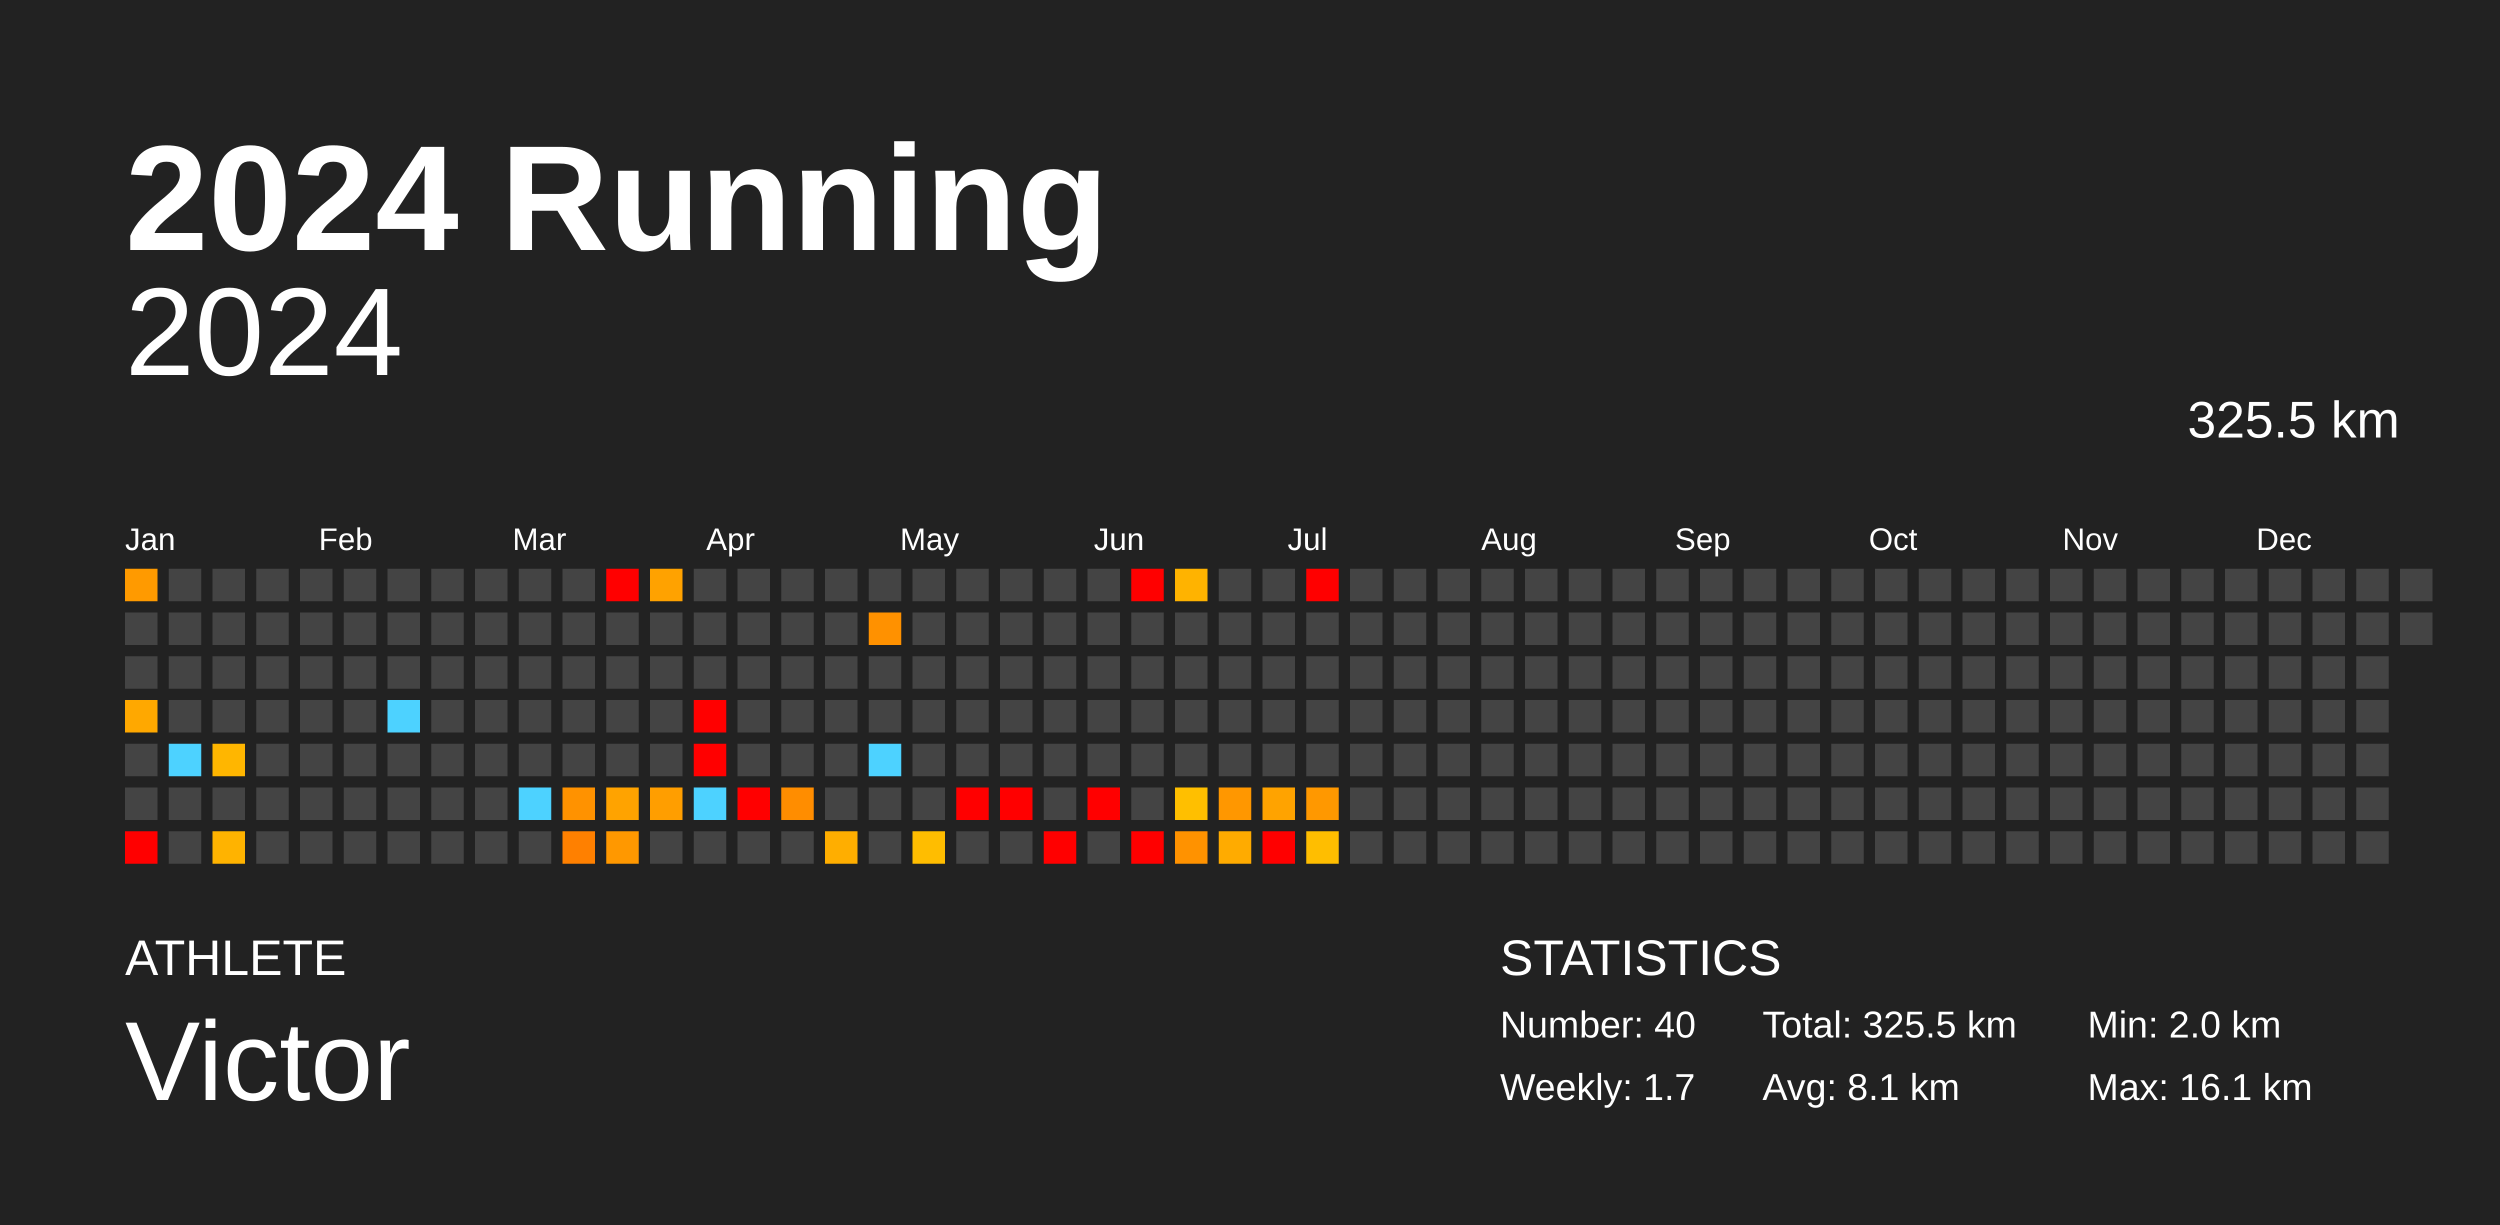
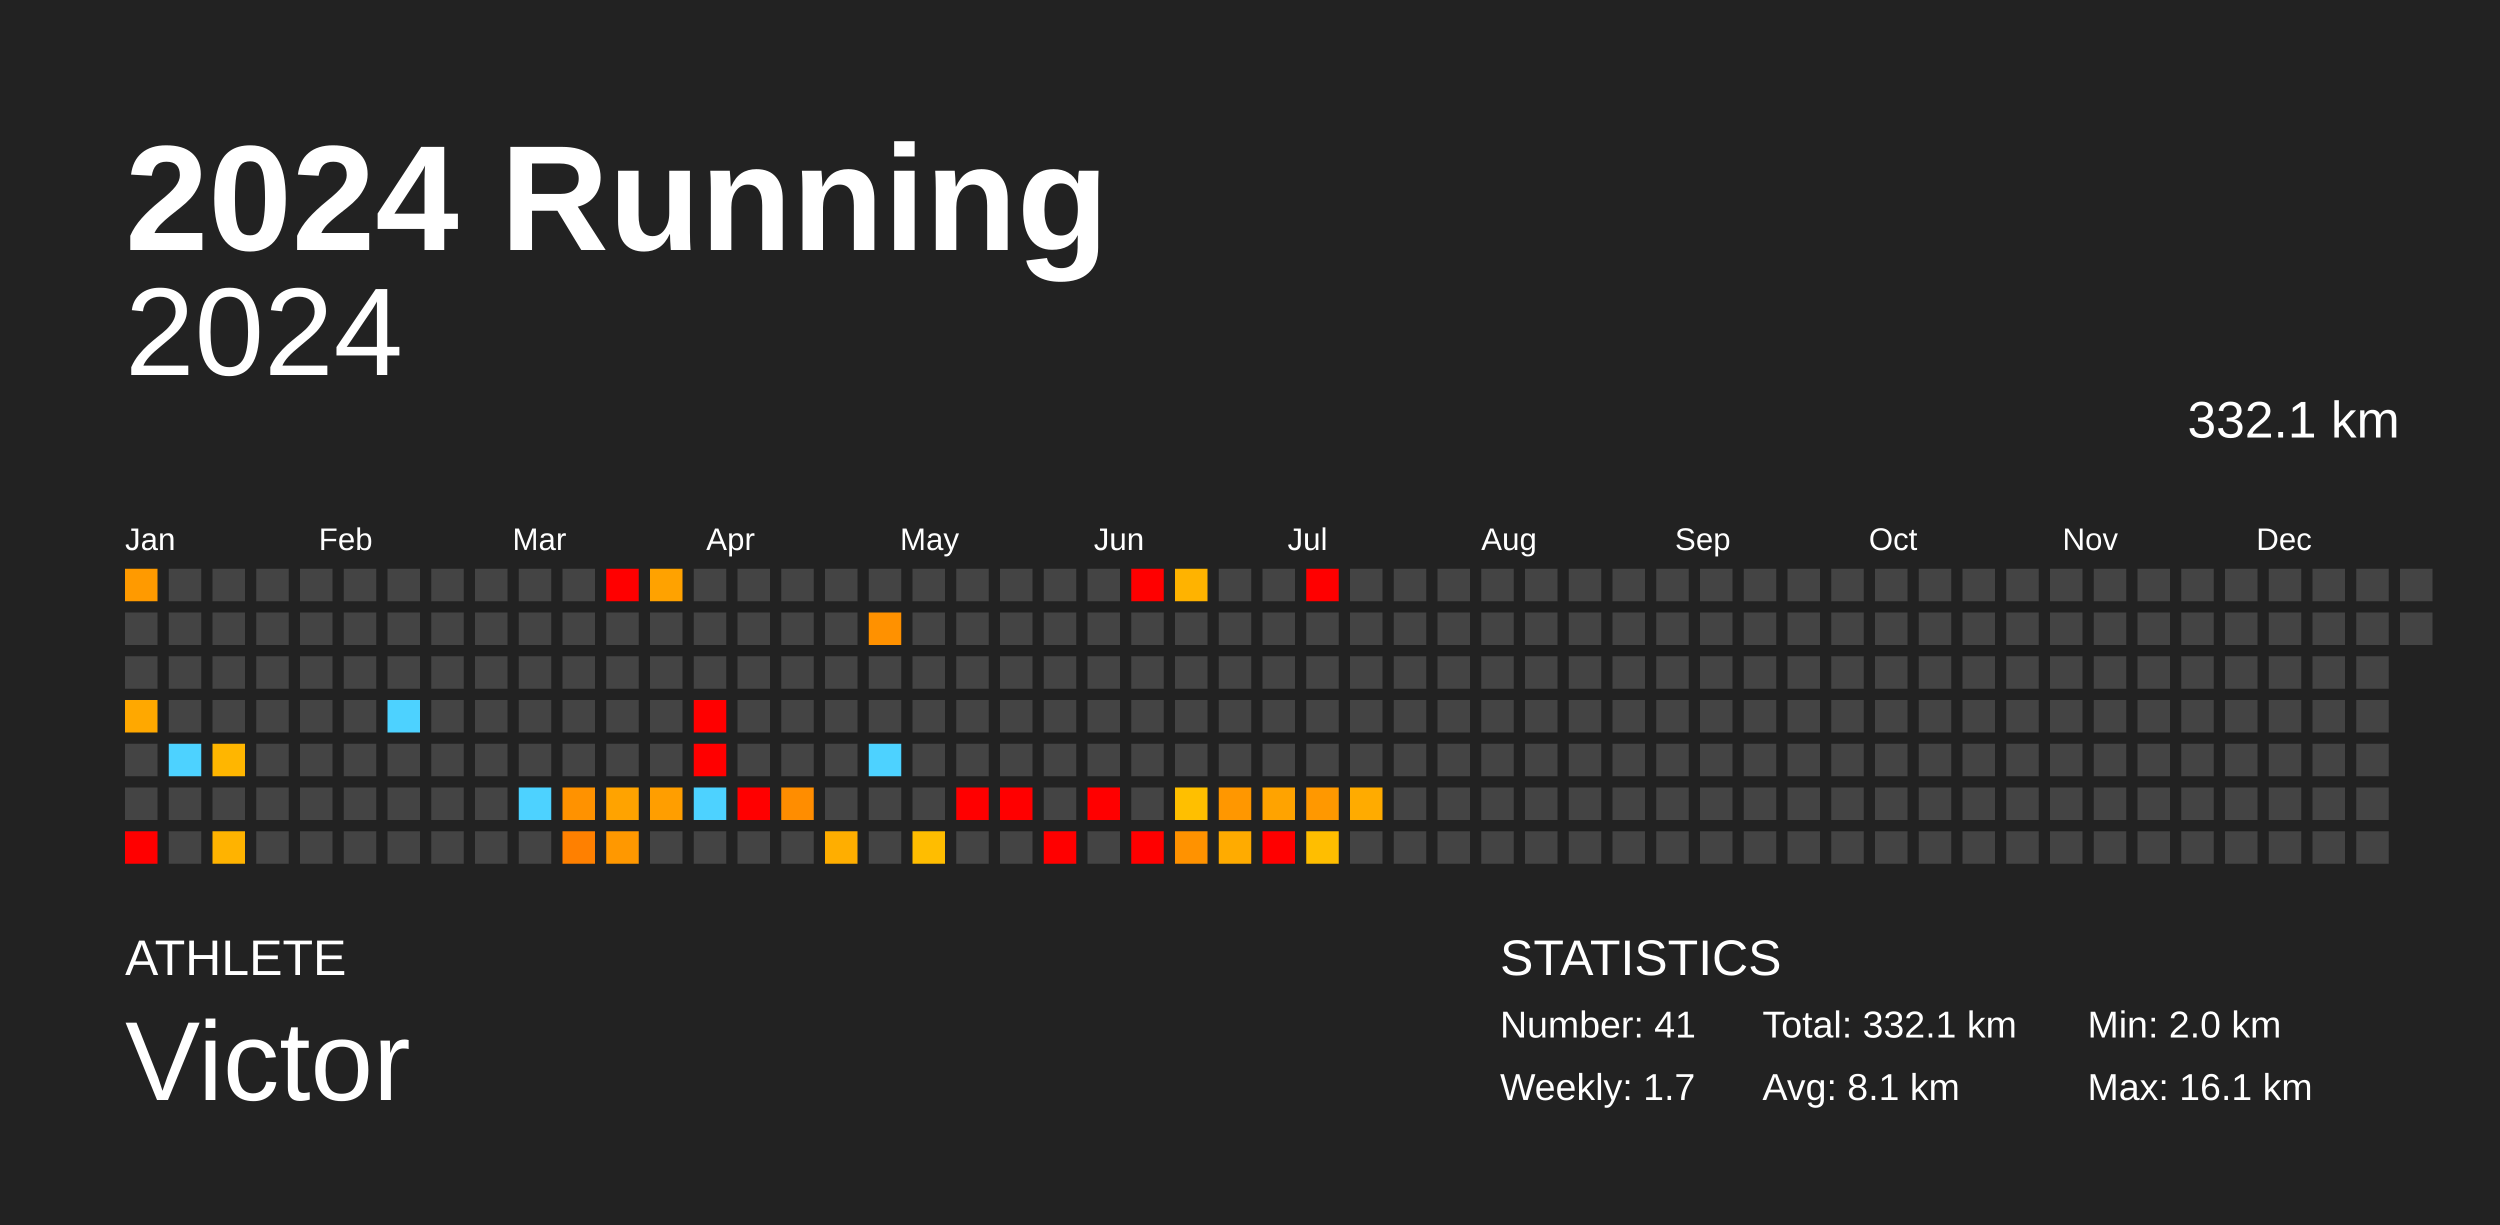
<svg xmlns="http://www.w3.org/2000/svg" baseProfile="full" height="98mm" version="1.1" viewBox="0,0,200,98" width="200mm">
  <defs />
  <rect fill="#222222" height="98" width="200" x="0" y="0" />
  <text fill="#FFFFFF" style="font-size:12px; font-family:Arial; font-weight:bold;" x="10" y="20">2024 Running</text>
  <text fill="#FFFFFF" style="font-size:4px; font-family:Arial" x="10" y="78">ATHLETE</text>
  <text fill="#FFFFFF" style="font-size:9px; font-family:Arial" x="10" y="88">Victor</text>
  <text fill="#FFFFFF" style="font-size:4px; font-family:Arial" x="120" y="78">STATISTICS</text>
-   <text fill="#FFFFFF" style="font-size:3px; font-family:Arial" x="120" y="83">Number: 40</text>
+   <text fill="#FFFFFF" style="font-size:3px; font-family:Arial" x="120" y="83">Number: 41</text>
  <text fill="#FFFFFF" style="font-size:3px; font-family:Arial" x="120" y="88">Weekly: 1.7</text>
-   <text fill="#FFFFFF" style="font-size:3px; font-family:Arial" x="141" y="83">Total: 325.5 km</text>
+   <text fill="#FFFFFF" style="font-size:3px; font-family:Arial" x="141" y="83">Total: 332.1 km</text>
  <text fill="#FFFFFF" style="font-size:3px; font-family:Arial" x="141" y="88">Avg: 8.1 km</text>
  <text fill="#FFFFFF" style="font-size:3px; font-family:Arial" x="167" y="83">Min: 2.0 km</text>
  <text fill="#FFFFFF" style="font-size:3px; font-family:Arial" x="167" y="88">Max: 16.1 km</text>
  <text alignment-baseline="hanging" fill="#FFFFFF" style="font-size:10.0px; font-family:Arial;" x="10" y="30">2024</text>
-   <text alignment-baseline="hanging" fill="#FFFFFF" style="font-size:4.125px; font-family:Arial;" x="175" y="35">325.5 km</text>
+   <text alignment-baseline="hanging" fill="#FFFFFF" style="font-size:4.125px; font-family:Arial;" x="175" y="35">332.1 km</text>
  <text fill="#FFFFFF" style="font-size:2.5px; font-family:Arial" x="10.0" y="44">Jan</text>
  <text fill="#FFFFFF" style="font-size:2.5px; font-family:Arial" x="25.5" y="44">Feb</text>
  <text fill="#FFFFFF" style="font-size:2.5px; font-family:Arial" x="41.0" y="44">Mar</text>
  <text fill="#FFFFFF" style="font-size:2.5px; font-family:Arial" x="56.5" y="44">Apr</text>
  <text fill="#FFFFFF" style="font-size:2.5px; font-family:Arial" x="72.0" y="44">May</text>
  <text fill="#FFFFFF" style="font-size:2.5px; font-family:Arial" x="87.5" y="44">Jun</text>
  <text fill="#FFFFFF" style="font-size:2.5px; font-family:Arial" x="103.0" y="44">Jul</text>
  <text fill="#FFFFFF" style="font-size:2.5px; font-family:Arial" x="118.5" y="44">Aug</text>
  <text fill="#FFFFFF" style="font-size:2.5px; font-family:Arial" x="134.0" y="44">Sep</text>
  <text fill="#FFFFFF" style="font-size:2.5px; font-family:Arial" x="149.5" y="44">Oct</text>
  <text fill="#FFFFFF" style="font-size:2.5px; font-family:Arial" x="165.0" y="44">Nov</text>
  <text fill="#FFFFFF" style="font-size:2.5px; font-family:Arial" x="180.5" y="44">Dec</text>
  <rect fill="#ff9a00" height="2.6" width="2.6" x="10.0" y="45.5" />
  <rect fill="#444444" height="2.6" width="2.6" x="10.0" y="49.0" />
  <rect fill="#444444" height="2.6" width="2.6" x="10.0" y="52.5" />
  <rect fill="#ffa800" height="2.6" width="2.6" x="10.0" y="56.0" />
  <rect fill="#444444" height="2.6" width="2.6" x="10.0" y="59.5" />
  <rect fill="#444444" height="2.6" width="2.6" x="10.0" y="63.0" />
  <rect fill="red" height="2.6" width="2.6" x="10.0" y="66.5" />
  <rect fill="#444444" height="2.6" width="2.6" x="13.5" y="45.5" />
  <rect fill="#444444" height="2.6" width="2.6" x="13.5" y="49.0" />
  <rect fill="#444444" height="2.6" width="2.6" x="13.5" y="52.5" />
  <rect fill="#444444" height="2.6" width="2.6" x="13.5" y="56.0" />
  <rect fill="#4dd2ff" height="2.6" width="2.6" x="13.5" y="59.5" />
  <rect fill="#444444" height="2.6" width="2.6" x="13.5" y="63.0" />
  <rect fill="#444444" height="2.6" width="2.6" x="13.5" y="66.5" />
  <rect fill="#444444" height="2.6" width="2.6" x="17.0" y="45.5" />
  <rect fill="#444444" height="2.6" width="2.6" x="17.0" y="49.0" />
  <rect fill="#444444" height="2.6" width="2.6" x="17.0" y="52.5" />
  <rect fill="#444444" height="2.6" width="2.6" x="17.0" y="56.0" />
  <rect fill="#ffb600" height="2.6" width="2.6" x="17.0" y="59.5" />
  <rect fill="#444444" height="2.6" width="2.6" x="17.0" y="63.0" />
  <rect fill="#ffb300" height="2.6" width="2.6" x="17.0" y="66.5" />
  <rect fill="#444444" height="2.6" width="2.6" x="20.5" y="45.5" />
  <rect fill="#444444" height="2.6" width="2.6" x="20.5" y="49.0" />
  <rect fill="#444444" height="2.6" width="2.6" x="20.5" y="52.5" />
  <rect fill="#444444" height="2.6" width="2.6" x="20.5" y="56.0" />
  <rect fill="#444444" height="2.6" width="2.6" x="20.5" y="59.5" />
  <rect fill="#444444" height="2.6" width="2.6" x="20.5" y="63.0" />
  <rect fill="#444444" height="2.6" width="2.6" x="20.5" y="66.5" />
  <rect fill="#444444" height="2.6" width="2.6" x="24.0" y="45.5" />
  <rect fill="#444444" height="2.6" width="2.6" x="24.0" y="49.0" />
  <rect fill="#444444" height="2.6" width="2.6" x="24.0" y="52.5" />
  <rect fill="#444444" height="2.6" width="2.6" x="24.0" y="56.0" />
  <rect fill="#444444" height="2.6" width="2.6" x="24.0" y="59.5" />
  <rect fill="#444444" height="2.6" width="2.6" x="24.0" y="63.0" />
  <rect fill="#444444" height="2.6" width="2.6" x="24.0" y="66.5" />
  <rect fill="#444444" height="2.6" width="2.6" x="27.5" y="45.5" />
  <rect fill="#444444" height="2.6" width="2.6" x="27.5" y="49.0" />
  <rect fill="#444444" height="2.6" width="2.6" x="27.5" y="52.5" />
  <rect fill="#444444" height="2.6" width="2.6" x="27.5" y="56.0" />
  <rect fill="#444444" height="2.6" width="2.6" x="27.5" y="59.5" />
  <rect fill="#444444" height="2.6" width="2.6" x="27.5" y="63.0" />
  <rect fill="#444444" height="2.6" width="2.6" x="27.5" y="66.5" />
  <rect fill="#444444" height="2.6" width="2.6" x="31.0" y="45.5" />
  <rect fill="#444444" height="2.6" width="2.6" x="31.0" y="49.0" />
  <rect fill="#444444" height="2.6" width="2.6" x="31.0" y="52.5" />
  <rect fill="#4dd2ff" height="2.6" width="2.6" x="31.0" y="56.0" />
  <rect fill="#444444" height="2.6" width="2.6" x="31.0" y="59.5" />
  <rect fill="#444444" height="2.6" width="2.6" x="31.0" y="63.0" />
  <rect fill="#444444" height="2.6" width="2.6" x="31.0" y="66.5" />
  <rect fill="#444444" height="2.6" width="2.6" x="34.5" y="45.5" />
  <rect fill="#444444" height="2.6" width="2.6" x="34.5" y="49.0" />
  <rect fill="#444444" height="2.6" width="2.6" x="34.5" y="52.5" />
  <rect fill="#444444" height="2.6" width="2.6" x="34.5" y="56.0" />
  <rect fill="#444444" height="2.6" width="2.6" x="34.5" y="59.5" />
  <rect fill="#444444" height="2.6" width="2.6" x="34.5" y="63.0" />
  <rect fill="#444444" height="2.6" width="2.6" x="34.5" y="66.5" />
  <rect fill="#444444" height="2.6" width="2.6" x="38.0" y="45.5" />
  <rect fill="#444444" height="2.6" width="2.6" x="38.0" y="49.0" />
  <rect fill="#444444" height="2.6" width="2.6" x="38.0" y="52.5" />
  <rect fill="#444444" height="2.6" width="2.6" x="38.0" y="56.0" />
  <rect fill="#444444" height="2.6" width="2.6" x="38.0" y="59.5" />
  <rect fill="#444444" height="2.6" width="2.6" x="38.0" y="63.0" />
  <rect fill="#444444" height="2.6" width="2.6" x="38.0" y="66.5" />
  <rect fill="#444444" height="2.6" width="2.6" x="41.5" y="45.5" />
  <rect fill="#444444" height="2.6" width="2.6" x="41.5" y="49.0" />
  <rect fill="#444444" height="2.6" width="2.6" x="41.5" y="52.5" />
  <rect fill="#444444" height="2.6" width="2.6" x="41.5" y="56.0" />
  <rect fill="#444444" height="2.6" width="2.6" x="41.5" y="59.5" />
  <rect fill="#4dd2ff" height="2.6" width="2.6" x="41.5" y="63.0" />
  <rect fill="#444444" height="2.6" width="2.6" x="41.5" y="66.5" />
  <rect fill="#444444" height="2.6" width="2.6" x="45.0" y="45.5" />
  <rect fill="#444444" height="2.6" width="2.6" x="45.0" y="49.0" />
  <rect fill="#444444" height="2.6" width="2.6" x="45.0" y="52.5" />
  <rect fill="#444444" height="2.6" width="2.6" x="45.0" y="56.0" />
  <rect fill="#444444" height="2.6" width="2.6" x="45.0" y="59.5" />
  <rect fill="#ff9200" height="2.6" width="2.6" x="45.0" y="63.0" />
  <rect fill="#ff8000" height="2.6" width="2.6" x="45.0" y="66.5" />
  <rect fill="red" height="2.6" width="2.6" x="48.5" y="45.5" />
  <rect fill="#444444" height="2.6" width="2.6" x="48.5" y="49.0" />
  <rect fill="#444444" height="2.6" width="2.6" x="48.5" y="52.5" />
  <rect fill="#444444" height="2.6" width="2.6" x="48.5" y="56.0" />
  <rect fill="#444444" height="2.6" width="2.6" x="48.5" y="59.5" />
  <rect fill="#ffa300" height="2.6" width="2.6" x="48.5" y="63.0" />
  <rect fill="#ff9800" height="2.6" width="2.6" x="48.5" y="66.5" />
  <rect fill="#ffa200" height="2.6" width="2.6" x="52.0" y="45.5" />
  <rect fill="#444444" height="2.6" width="2.6" x="52.0" y="49.0" />
  <rect fill="#444444" height="2.6" width="2.6" x="52.0" y="52.5" />
  <rect fill="#444444" height="2.6" width="2.6" x="52.0" y="56.0" />
  <rect fill="#444444" height="2.6" width="2.6" x="52.0" y="59.5" />
  <rect fill="#ff9e00" height="2.6" width="2.6" x="52.0" y="63.0" />
  <rect fill="#444444" height="2.6" width="2.6" x="52.0" y="66.5" />
  <rect fill="#444444" height="2.6" width="2.6" x="55.5" y="45.5" />
  <rect fill="#444444" height="2.6" width="2.6" x="55.5" y="49.0" />
  <rect fill="#444444" height="2.6" width="2.6" x="55.5" y="52.5" />
  <rect fill="red" height="2.6" width="2.6" x="55.5" y="56.0" />
  <rect fill="red" height="2.6" width="2.6" x="55.5" y="59.5" />
  <rect fill="#4dd2ff" height="2.6" width="2.6" x="55.5" y="63.0" />
  <rect fill="#444444" height="2.6" width="2.6" x="55.5" y="66.5" />
  <rect fill="#444444" height="2.6" width="2.6" x="59.0" y="45.5" />
  <rect fill="#444444" height="2.6" width="2.6" x="59.0" y="49.0" />
  <rect fill="#444444" height="2.6" width="2.6" x="59.0" y="52.5" />
  <rect fill="#444444" height="2.6" width="2.6" x="59.0" y="56.0" />
  <rect fill="#444444" height="2.6" width="2.6" x="59.0" y="59.5" />
  <rect fill="red" height="2.6" width="2.6" x="59.0" y="63.0" />
  <rect fill="#444444" height="2.6" width="2.6" x="59.0" y="66.5" />
  <rect fill="#444444" height="2.6" width="2.6" x="62.5" y="45.5" />
  <rect fill="#444444" height="2.6" width="2.6" x="62.5" y="49.0" />
  <rect fill="#444444" height="2.6" width="2.6" x="62.5" y="52.5" />
  <rect fill="#444444" height="2.6" width="2.6" x="62.5" y="56.0" />
  <rect fill="#444444" height="2.6" width="2.6" x="62.5" y="59.5" />
  <rect fill="#ff8d00" height="2.6" width="2.6" x="62.5" y="63.0" />
  <rect fill="#444444" height="2.6" width="2.6" x="62.5" y="66.5" />
  <rect fill="#444444" height="2.6" width="2.6" x="66.0" y="45.5" />
  <rect fill="#444444" height="2.6" width="2.6" x="66.0" y="49.0" />
  <rect fill="#444444" height="2.6" width="2.6" x="66.0" y="52.5" />
  <rect fill="#444444" height="2.6" width="2.6" x="66.0" y="56.0" />
  <rect fill="#444444" height="2.6" width="2.6" x="66.0" y="59.5" />
  <rect fill="#444444" height="2.6" width="2.6" x="66.0" y="63.0" />
  <rect fill="#ffae00" height="2.6" width="2.6" x="66.0" y="66.5" />
  <rect fill="#444444" height="2.6" width="2.6" x="69.5" y="45.5" />
  <rect fill="#ff9100" height="2.6" width="2.6" x="69.5" y="49.0" />
  <rect fill="#444444" height="2.6" width="2.6" x="69.5" y="52.5" />
  <rect fill="#444444" height="2.6" width="2.6" x="69.5" y="56.0" />
  <rect fill="#4dd2ff" height="2.6" width="2.6" x="69.5" y="59.5" />
  <rect fill="#444444" height="2.6" width="2.6" x="69.5" y="63.0" />
  <rect fill="#444444" height="2.6" width="2.6" x="69.5" y="66.5" />
  <rect fill="#444444" height="2.6" width="2.6" x="73.0" y="45.5" />
  <rect fill="#444444" height="2.6" width="2.6" x="73.0" y="49.0" />
  <rect fill="#444444" height="2.6" width="2.6" x="73.0" y="52.5" />
  <rect fill="#444444" height="2.6" width="2.6" x="73.0" y="56.0" />
  <rect fill="#444444" height="2.6" width="2.6" x="73.0" y="59.5" />
  <rect fill="#444444" height="2.6" width="2.6" x="73.0" y="63.0" />
  <rect fill="#ffbd00" height="2.6" width="2.6" x="73.0" y="66.5" />
  <rect fill="#444444" height="2.6" width="2.6" x="76.5" y="45.5" />
  <rect fill="#444444" height="2.6" width="2.6" x="76.5" y="49.0" />
  <rect fill="#444444" height="2.6" width="2.6" x="76.5" y="52.5" />
  <rect fill="#444444" height="2.6" width="2.6" x="76.5" y="56.0" />
  <rect fill="#444444" height="2.6" width="2.6" x="76.5" y="59.5" />
  <rect fill="red" height="2.6" width="2.6" x="76.5" y="63.0" />
  <rect fill="#444444" height="2.6" width="2.6" x="76.5" y="66.5" />
  <rect fill="#444444" height="2.6" width="2.6" x="80.0" y="45.5" />
  <rect fill="#444444" height="2.6" width="2.6" x="80.0" y="49.0" />
  <rect fill="#444444" height="2.6" width="2.6" x="80.0" y="52.5" />
  <rect fill="#444444" height="2.6" width="2.6" x="80.0" y="56.0" />
  <rect fill="#444444" height="2.6" width="2.6" x="80.0" y="59.5" />
  <rect fill="red" height="2.6" width="2.6" x="80.0" y="63.0" />
  <rect fill="#444444" height="2.6" width="2.6" x="80.0" y="66.5" />
  <rect fill="#444444" height="2.6" width="2.6" x="83.5" y="45.5" />
  <rect fill="#444444" height="2.6" width="2.6" x="83.5" y="49.0" />
  <rect fill="#444444" height="2.6" width="2.6" x="83.5" y="52.5" />
  <rect fill="#444444" height="2.6" width="2.6" x="83.5" y="56.0" />
  <rect fill="#444444" height="2.6" width="2.6" x="83.5" y="59.5" />
  <rect fill="#444444" height="2.6" width="2.6" x="83.5" y="63.0" />
  <rect fill="red" height="2.6" width="2.6" x="83.5" y="66.5" />
  <rect fill="#444444" height="2.6" width="2.6" x="87.0" y="45.5" />
  <rect fill="#444444" height="2.6" width="2.6" x="87.0" y="49.0" />
  <rect fill="#444444" height="2.6" width="2.6" x="87.0" y="52.5" />
  <rect fill="#444444" height="2.6" width="2.6" x="87.0" y="56.0" />
  <rect fill="#444444" height="2.6" width="2.6" x="87.0" y="59.5" />
  <rect fill="red" height="2.6" width="2.6" x="87.0" y="63.0" />
  <rect fill="#444444" height="2.6" width="2.6" x="87.0" y="66.5" />
  <rect fill="red" height="2.6" width="2.6" x="90.5" y="45.5" />
  <rect fill="#444444" height="2.6" width="2.6" x="90.5" y="49.0" />
  <rect fill="#444444" height="2.6" width="2.6" x="90.5" y="52.5" />
  <rect fill="#444444" height="2.6" width="2.6" x="90.5" y="56.0" />
  <rect fill="#444444" height="2.6" width="2.6" x="90.5" y="59.5" />
  <rect fill="#444444" height="2.6" width="2.6" x="90.5" y="63.0" />
  <rect fill="red" height="2.6" width="2.6" x="90.5" y="66.5" />
  <rect fill="#ffb300" height="2.6" width="2.6" x="94.0" y="45.5" />
  <rect fill="#444444" height="2.6" width="2.6" x="94.0" y="49.0" />
  <rect fill="#444444" height="2.6" width="2.6" x="94.0" y="52.5" />
  <rect fill="#444444" height="2.6" width="2.6" x="94.0" y="56.0" />
  <rect fill="#444444" height="2.6" width="2.6" x="94.0" y="59.5" />
  <rect fill="#ffbf00" height="2.6" width="2.6" x="94.0" y="63.0" />
  <rect fill="#ff9200" height="2.6" width="2.6" x="94.0" y="66.5" />
  <rect fill="#444444" height="2.6" width="2.6" x="97.5" y="45.5" />
  <rect fill="#444444" height="2.6" width="2.6" x="97.5" y="49.0" />
  <rect fill="#444444" height="2.6" width="2.6" x="97.5" y="52.5" />
  <rect fill="#444444" height="2.6" width="2.6" x="97.5" y="56.0" />
  <rect fill="#444444" height="2.6" width="2.6" x="97.5" y="59.5" />
  <rect fill="#ff9700" height="2.6" width="2.6" x="97.5" y="63.0" />
  <rect fill="#ffab00" height="2.6" width="2.6" x="97.5" y="66.5" />
  <rect fill="#444444" height="2.6" width="2.6" x="101.0" y="45.5" />
  <rect fill="#444444" height="2.6" width="2.6" x="101.0" y="49.0" />
  <rect fill="#444444" height="2.6" width="2.6" x="101.0" y="52.5" />
  <rect fill="#444444" height="2.6" width="2.6" x="101.0" y="56.0" />
  <rect fill="#444444" height="2.6" width="2.6" x="101.0" y="59.5" />
  <rect fill="#ffa300" height="2.6" width="2.6" x="101.0" y="63.0" />
  <rect fill="red" height="2.6" width="2.6" x="101.0" y="66.5" />
  <rect fill="red" height="2.6" width="2.6" x="104.5" y="45.5" />
  <rect fill="#444444" height="2.6" width="2.6" x="104.5" y="49.0" />
  <rect fill="#444444" height="2.6" width="2.6" x="104.5" y="52.5" />
  <rect fill="#444444" height="2.6" width="2.6" x="104.5" y="56.0" />
  <rect fill="#444444" height="2.6" width="2.6" x="104.5" y="59.5" />
  <rect fill="#ff9800" height="2.6" width="2.6" x="104.5" y="63.0" />
  <rect fill="#ffbe00" height="2.6" width="2.6" x="104.5" y="66.5" />
  <rect fill="#444444" height="2.6" width="2.6" x="108.0" y="45.5" />
  <rect fill="#444444" height="2.6" width="2.6" x="108.0" y="49.0" />
  <rect fill="#444444" height="2.6" width="2.6" x="108.0" y="52.5" />
  <rect fill="#444444" height="2.6" width="2.6" x="108.0" y="56.0" />
  <rect fill="#444444" height="2.6" width="2.6" x="108.0" y="59.5" />
-   <rect fill="#444444" height="2.6" width="2.6" x="108.0" y="63.0" />
+   <rect fill="#ffab00" height="2.6" width="2.6" x="108.0" y="63.0" />
  <rect fill="#444444" height="2.6" width="2.6" x="108.0" y="66.5" />
  <rect fill="#444444" height="2.6" width="2.6" x="111.5" y="45.5" />
  <rect fill="#444444" height="2.6" width="2.6" x="111.5" y="49.0" />
  <rect fill="#444444" height="2.6" width="2.6" x="111.5" y="52.5" />
  <rect fill="#444444" height="2.6" width="2.6" x="111.5" y="56.0" />
  <rect fill="#444444" height="2.6" width="2.6" x="111.5" y="59.5" />
  <rect fill="#444444" height="2.6" width="2.6" x="111.5" y="63.0" />
  <rect fill="#444444" height="2.6" width="2.6" x="111.5" y="66.5" />
  <rect fill="#444444" height="2.6" width="2.6" x="115.0" y="45.5" />
  <rect fill="#444444" height="2.6" width="2.6" x="115.0" y="49.0" />
  <rect fill="#444444" height="2.6" width="2.6" x="115.0" y="52.5" />
  <rect fill="#444444" height="2.6" width="2.6" x="115.0" y="56.0" />
  <rect fill="#444444" height="2.6" width="2.6" x="115.0" y="59.5" />
  <rect fill="#444444" height="2.6" width="2.6" x="115.0" y="63.0" />
  <rect fill="#444444" height="2.6" width="2.6" x="115.0" y="66.5" />
  <rect fill="#444444" height="2.6" width="2.6" x="118.5" y="45.5" />
  <rect fill="#444444" height="2.6" width="2.6" x="118.5" y="49.0" />
  <rect fill="#444444" height="2.6" width="2.6" x="118.5" y="52.5" />
  <rect fill="#444444" height="2.6" width="2.6" x="118.5" y="56.0" />
  <rect fill="#444444" height="2.6" width="2.6" x="118.5" y="59.5" />
  <rect fill="#444444" height="2.6" width="2.6" x="118.5" y="63.0" />
  <rect fill="#444444" height="2.6" width="2.6" x="118.5" y="66.5" />
  <rect fill="#444444" height="2.6" width="2.6" x="122.0" y="45.5" />
  <rect fill="#444444" height="2.6" width="2.6" x="122.0" y="49.0" />
  <rect fill="#444444" height="2.6" width="2.6" x="122.0" y="52.5" />
  <rect fill="#444444" height="2.6" width="2.6" x="122.0" y="56.0" />
  <rect fill="#444444" height="2.6" width="2.6" x="122.0" y="59.5" />
  <rect fill="#444444" height="2.6" width="2.6" x="122.0" y="63.0" />
  <rect fill="#444444" height="2.6" width="2.6" x="122.0" y="66.5" />
  <rect fill="#444444" height="2.6" width="2.6" x="125.5" y="45.5" />
  <rect fill="#444444" height="2.6" width="2.6" x="125.5" y="49.0" />
  <rect fill="#444444" height="2.6" width="2.6" x="125.5" y="52.5" />
  <rect fill="#444444" height="2.6" width="2.6" x="125.5" y="56.0" />
  <rect fill="#444444" height="2.6" width="2.6" x="125.5" y="59.5" />
  <rect fill="#444444" height="2.6" width="2.6" x="125.5" y="63.0" />
  <rect fill="#444444" height="2.6" width="2.6" x="125.5" y="66.5" />
  <rect fill="#444444" height="2.6" width="2.6" x="129.0" y="45.5" />
  <rect fill="#444444" height="2.6" width="2.6" x="129.0" y="49.0" />
  <rect fill="#444444" height="2.6" width="2.6" x="129.0" y="52.5" />
  <rect fill="#444444" height="2.6" width="2.6" x="129.0" y="56.0" />
  <rect fill="#444444" height="2.6" width="2.6" x="129.0" y="59.5" />
  <rect fill="#444444" height="2.6" width="2.6" x="129.0" y="63.0" />
  <rect fill="#444444" height="2.6" width="2.6" x="129.0" y="66.5" />
  <rect fill="#444444" height="2.6" width="2.6" x="132.5" y="45.5" />
  <rect fill="#444444" height="2.6" width="2.6" x="132.5" y="49.0" />
  <rect fill="#444444" height="2.6" width="2.6" x="132.5" y="52.5" />
  <rect fill="#444444" height="2.6" width="2.6" x="132.5" y="56.0" />
  <rect fill="#444444" height="2.6" width="2.6" x="132.5" y="59.5" />
  <rect fill="#444444" height="2.6" width="2.6" x="132.5" y="63.0" />
  <rect fill="#444444" height="2.6" width="2.6" x="132.5" y="66.5" />
  <rect fill="#444444" height="2.6" width="2.6" x="136.0" y="45.5" />
  <rect fill="#444444" height="2.6" width="2.6" x="136.0" y="49.0" />
  <rect fill="#444444" height="2.6" width="2.6" x="136.0" y="52.5" />
  <rect fill="#444444" height="2.6" width="2.6" x="136.0" y="56.0" />
  <rect fill="#444444" height="2.6" width="2.6" x="136.0" y="59.5" />
  <rect fill="#444444" height="2.6" width="2.6" x="136.0" y="63.0" />
  <rect fill="#444444" height="2.6" width="2.6" x="136.0" y="66.5" />
  <rect fill="#444444" height="2.6" width="2.6" x="139.5" y="45.5" />
  <rect fill="#444444" height="2.6" width="2.6" x="139.5" y="49.0" />
  <rect fill="#444444" height="2.6" width="2.6" x="139.5" y="52.5" />
  <rect fill="#444444" height="2.6" width="2.6" x="139.5" y="56.0" />
  <rect fill="#444444" height="2.6" width="2.6" x="139.5" y="59.5" />
  <rect fill="#444444" height="2.6" width="2.6" x="139.5" y="63.0" />
  <rect fill="#444444" height="2.6" width="2.6" x="139.5" y="66.5" />
  <rect fill="#444444" height="2.6" width="2.6" x="143.0" y="45.5" />
  <rect fill="#444444" height="2.6" width="2.6" x="143.0" y="49.0" />
  <rect fill="#444444" height="2.6" width="2.6" x="143.0" y="52.5" />
  <rect fill="#444444" height="2.6" width="2.6" x="143.0" y="56.0" />
  <rect fill="#444444" height="2.6" width="2.6" x="143.0" y="59.5" />
  <rect fill="#444444" height="2.6" width="2.6" x="143.0" y="63.0" />
  <rect fill="#444444" height="2.6" width="2.6" x="143.0" y="66.5" />
  <rect fill="#444444" height="2.6" width="2.6" x="146.5" y="45.5" />
  <rect fill="#444444" height="2.6" width="2.6" x="146.5" y="49.0" />
  <rect fill="#444444" height="2.6" width="2.6" x="146.5" y="52.5" />
  <rect fill="#444444" height="2.6" width="2.6" x="146.5" y="56.0" />
  <rect fill="#444444" height="2.6" width="2.6" x="146.5" y="59.5" />
  <rect fill="#444444" height="2.6" width="2.6" x="146.5" y="63.0" />
  <rect fill="#444444" height="2.6" width="2.6" x="146.5" y="66.5" />
  <rect fill="#444444" height="2.6" width="2.6" x="150.0" y="45.5" />
  <rect fill="#444444" height="2.6" width="2.6" x="150.0" y="49.0" />
  <rect fill="#444444" height="2.6" width="2.6" x="150.0" y="52.5" />
  <rect fill="#444444" height="2.6" width="2.6" x="150.0" y="56.0" />
  <rect fill="#444444" height="2.6" width="2.6" x="150.0" y="59.5" />
  <rect fill="#444444" height="2.6" width="2.6" x="150.0" y="63.0" />
  <rect fill="#444444" height="2.6" width="2.6" x="150.0" y="66.5" />
  <rect fill="#444444" height="2.6" width="2.6" x="153.5" y="45.5" />
  <rect fill="#444444" height="2.6" width="2.6" x="153.5" y="49.0" />
  <rect fill="#444444" height="2.6" width="2.6" x="153.5" y="52.5" />
  <rect fill="#444444" height="2.6" width="2.6" x="153.5" y="56.0" />
  <rect fill="#444444" height="2.6" width="2.6" x="153.5" y="59.5" />
  <rect fill="#444444" height="2.6" width="2.6" x="153.5" y="63.0" />
  <rect fill="#444444" height="2.6" width="2.6" x="153.5" y="66.5" />
  <rect fill="#444444" height="2.6" width="2.6" x="157.0" y="45.5" />
  <rect fill="#444444" height="2.6" width="2.6" x="157.0" y="49.0" />
  <rect fill="#444444" height="2.6" width="2.6" x="157.0" y="52.5" />
  <rect fill="#444444" height="2.6" width="2.6" x="157.0" y="56.0" />
  <rect fill="#444444" height="2.6" width="2.6" x="157.0" y="59.5" />
  <rect fill="#444444" height="2.6" width="2.6" x="157.0" y="63.0" />
  <rect fill="#444444" height="2.6" width="2.6" x="157.0" y="66.5" />
  <rect fill="#444444" height="2.6" width="2.6" x="160.5" y="45.5" />
  <rect fill="#444444" height="2.6" width="2.6" x="160.5" y="49.0" />
  <rect fill="#444444" height="2.6" width="2.6" x="160.5" y="52.5" />
  <rect fill="#444444" height="2.6" width="2.6" x="160.5" y="56.0" />
  <rect fill="#444444" height="2.6" width="2.6" x="160.5" y="59.5" />
  <rect fill="#444444" height="2.6" width="2.6" x="160.5" y="63.0" />
  <rect fill="#444444" height="2.6" width="2.6" x="160.5" y="66.5" />
  <rect fill="#444444" height="2.6" width="2.6" x="164.0" y="45.5" />
  <rect fill="#444444" height="2.6" width="2.6" x="164.0" y="49.0" />
  <rect fill="#444444" height="2.6" width="2.6" x="164.0" y="52.5" />
  <rect fill="#444444" height="2.6" width="2.6" x="164.0" y="56.0" />
  <rect fill="#444444" height="2.6" width="2.6" x="164.0" y="59.5" />
  <rect fill="#444444" height="2.6" width="2.6" x="164.0" y="63.0" />
  <rect fill="#444444" height="2.6" width="2.6" x="164.0" y="66.5" />
  <rect fill="#444444" height="2.6" width="2.6" x="167.5" y="45.5" />
  <rect fill="#444444" height="2.6" width="2.6" x="167.5" y="49.0" />
  <rect fill="#444444" height="2.6" width="2.6" x="167.5" y="52.5" />
  <rect fill="#444444" height="2.6" width="2.6" x="167.5" y="56.0" />
  <rect fill="#444444" height="2.6" width="2.6" x="167.5" y="59.5" />
  <rect fill="#444444" height="2.6" width="2.6" x="167.5" y="63.0" />
  <rect fill="#444444" height="2.6" width="2.6" x="167.5" y="66.5" />
  <rect fill="#444444" height="2.6" width="2.6" x="171.0" y="45.5" />
  <rect fill="#444444" height="2.6" width="2.6" x="171.0" y="49.0" />
  <rect fill="#444444" height="2.6" width="2.6" x="171.0" y="52.5" />
  <rect fill="#444444" height="2.6" width="2.6" x="171.0" y="56.0" />
  <rect fill="#444444" height="2.6" width="2.6" x="171.0" y="59.5" />
  <rect fill="#444444" height="2.6" width="2.6" x="171.0" y="63.0" />
  <rect fill="#444444" height="2.6" width="2.6" x="171.0" y="66.5" />
  <rect fill="#444444" height="2.6" width="2.6" x="174.5" y="45.5" />
  <rect fill="#444444" height="2.6" width="2.6" x="174.5" y="49.0" />
  <rect fill="#444444" height="2.6" width="2.6" x="174.5" y="52.5" />
  <rect fill="#444444" height="2.6" width="2.6" x="174.5" y="56.0" />
  <rect fill="#444444" height="2.6" width="2.6" x="174.5" y="59.5" />
  <rect fill="#444444" height="2.6" width="2.6" x="174.5" y="63.0" />
  <rect fill="#444444" height="2.6" width="2.6" x="174.5" y="66.5" />
  <rect fill="#444444" height="2.6" width="2.6" x="178.0" y="45.5" />
  <rect fill="#444444" height="2.6" width="2.6" x="178.0" y="49.0" />
  <rect fill="#444444" height="2.6" width="2.6" x="178.0" y="52.5" />
  <rect fill="#444444" height="2.6" width="2.6" x="178.0" y="56.0" />
  <rect fill="#444444" height="2.6" width="2.6" x="178.0" y="59.5" />
  <rect fill="#444444" height="2.6" width="2.6" x="178.0" y="63.0" />
  <rect fill="#444444" height="2.6" width="2.6" x="178.0" y="66.5" />
  <rect fill="#444444" height="2.6" width="2.6" x="181.5" y="45.5" />
  <rect fill="#444444" height="2.6" width="2.6" x="181.5" y="49.0" />
  <rect fill="#444444" height="2.6" width="2.6" x="181.5" y="52.5" />
  <rect fill="#444444" height="2.6" width="2.6" x="181.5" y="56.0" />
  <rect fill="#444444" height="2.6" width="2.6" x="181.5" y="59.5" />
  <rect fill="#444444" height="2.6" width="2.6" x="181.5" y="63.0" />
  <rect fill="#444444" height="2.6" width="2.6" x="181.5" y="66.5" />
  <rect fill="#444444" height="2.6" width="2.6" x="185.0" y="45.5" />
  <rect fill="#444444" height="2.6" width="2.6" x="185.0" y="49.0" />
  <rect fill="#444444" height="2.6" width="2.6" x="185.0" y="52.5" />
  <rect fill="#444444" height="2.6" width="2.6" x="185.0" y="56.0" />
  <rect fill="#444444" height="2.6" width="2.6" x="185.0" y="59.5" />
  <rect fill="#444444" height="2.6" width="2.6" x="185.0" y="63.0" />
  <rect fill="#444444" height="2.6" width="2.6" x="185.0" y="66.5" />
  <rect fill="#444444" height="2.6" width="2.6" x="188.5" y="45.5" />
  <rect fill="#444444" height="2.6" width="2.6" x="188.5" y="49.0" />
  <rect fill="#444444" height="2.6" width="2.6" x="188.5" y="52.5" />
  <rect fill="#444444" height="2.6" width="2.6" x="188.5" y="56.0" />
  <rect fill="#444444" height="2.6" width="2.6" x="188.5" y="59.5" />
  <rect fill="#444444" height="2.6" width="2.6" x="188.5" y="63.0" />
  <rect fill="#444444" height="2.6" width="2.6" x="188.5" y="66.5" />
  <rect fill="#444444" height="2.6" width="2.6" x="192.0" y="45.5" />
  <rect fill="#444444" height="2.6" width="2.6" x="192.0" y="49.0" />
</svg>
